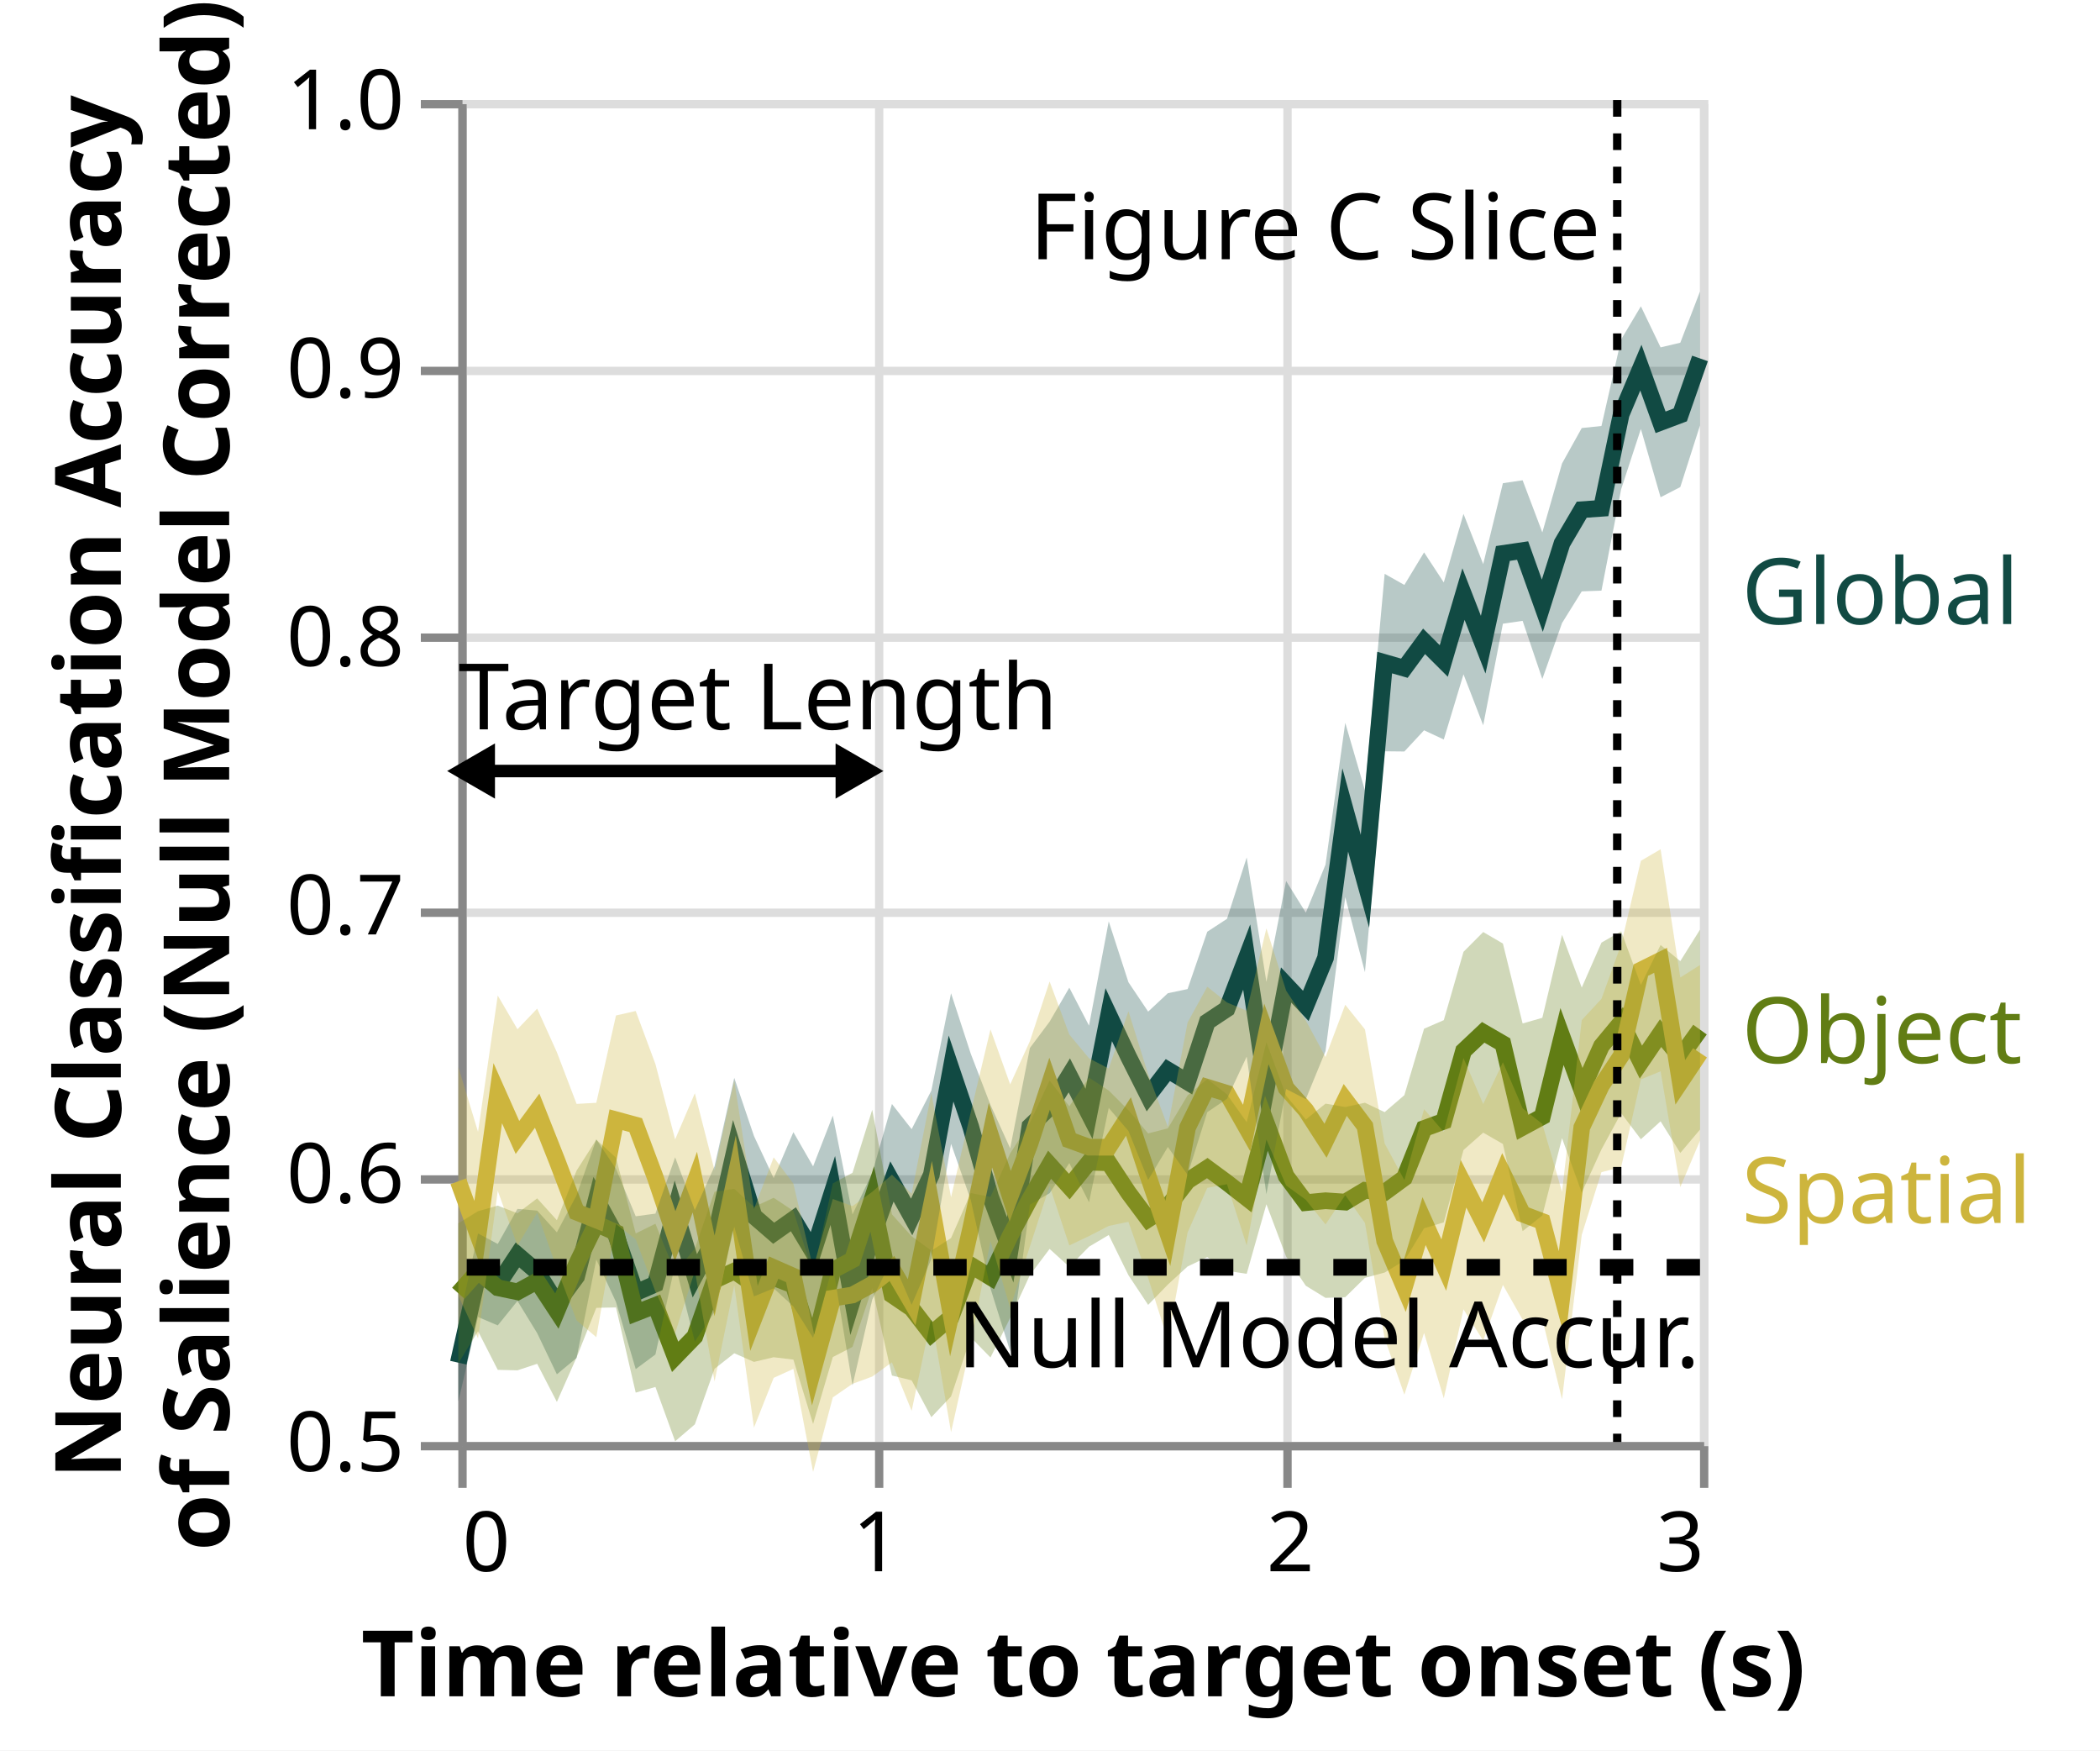
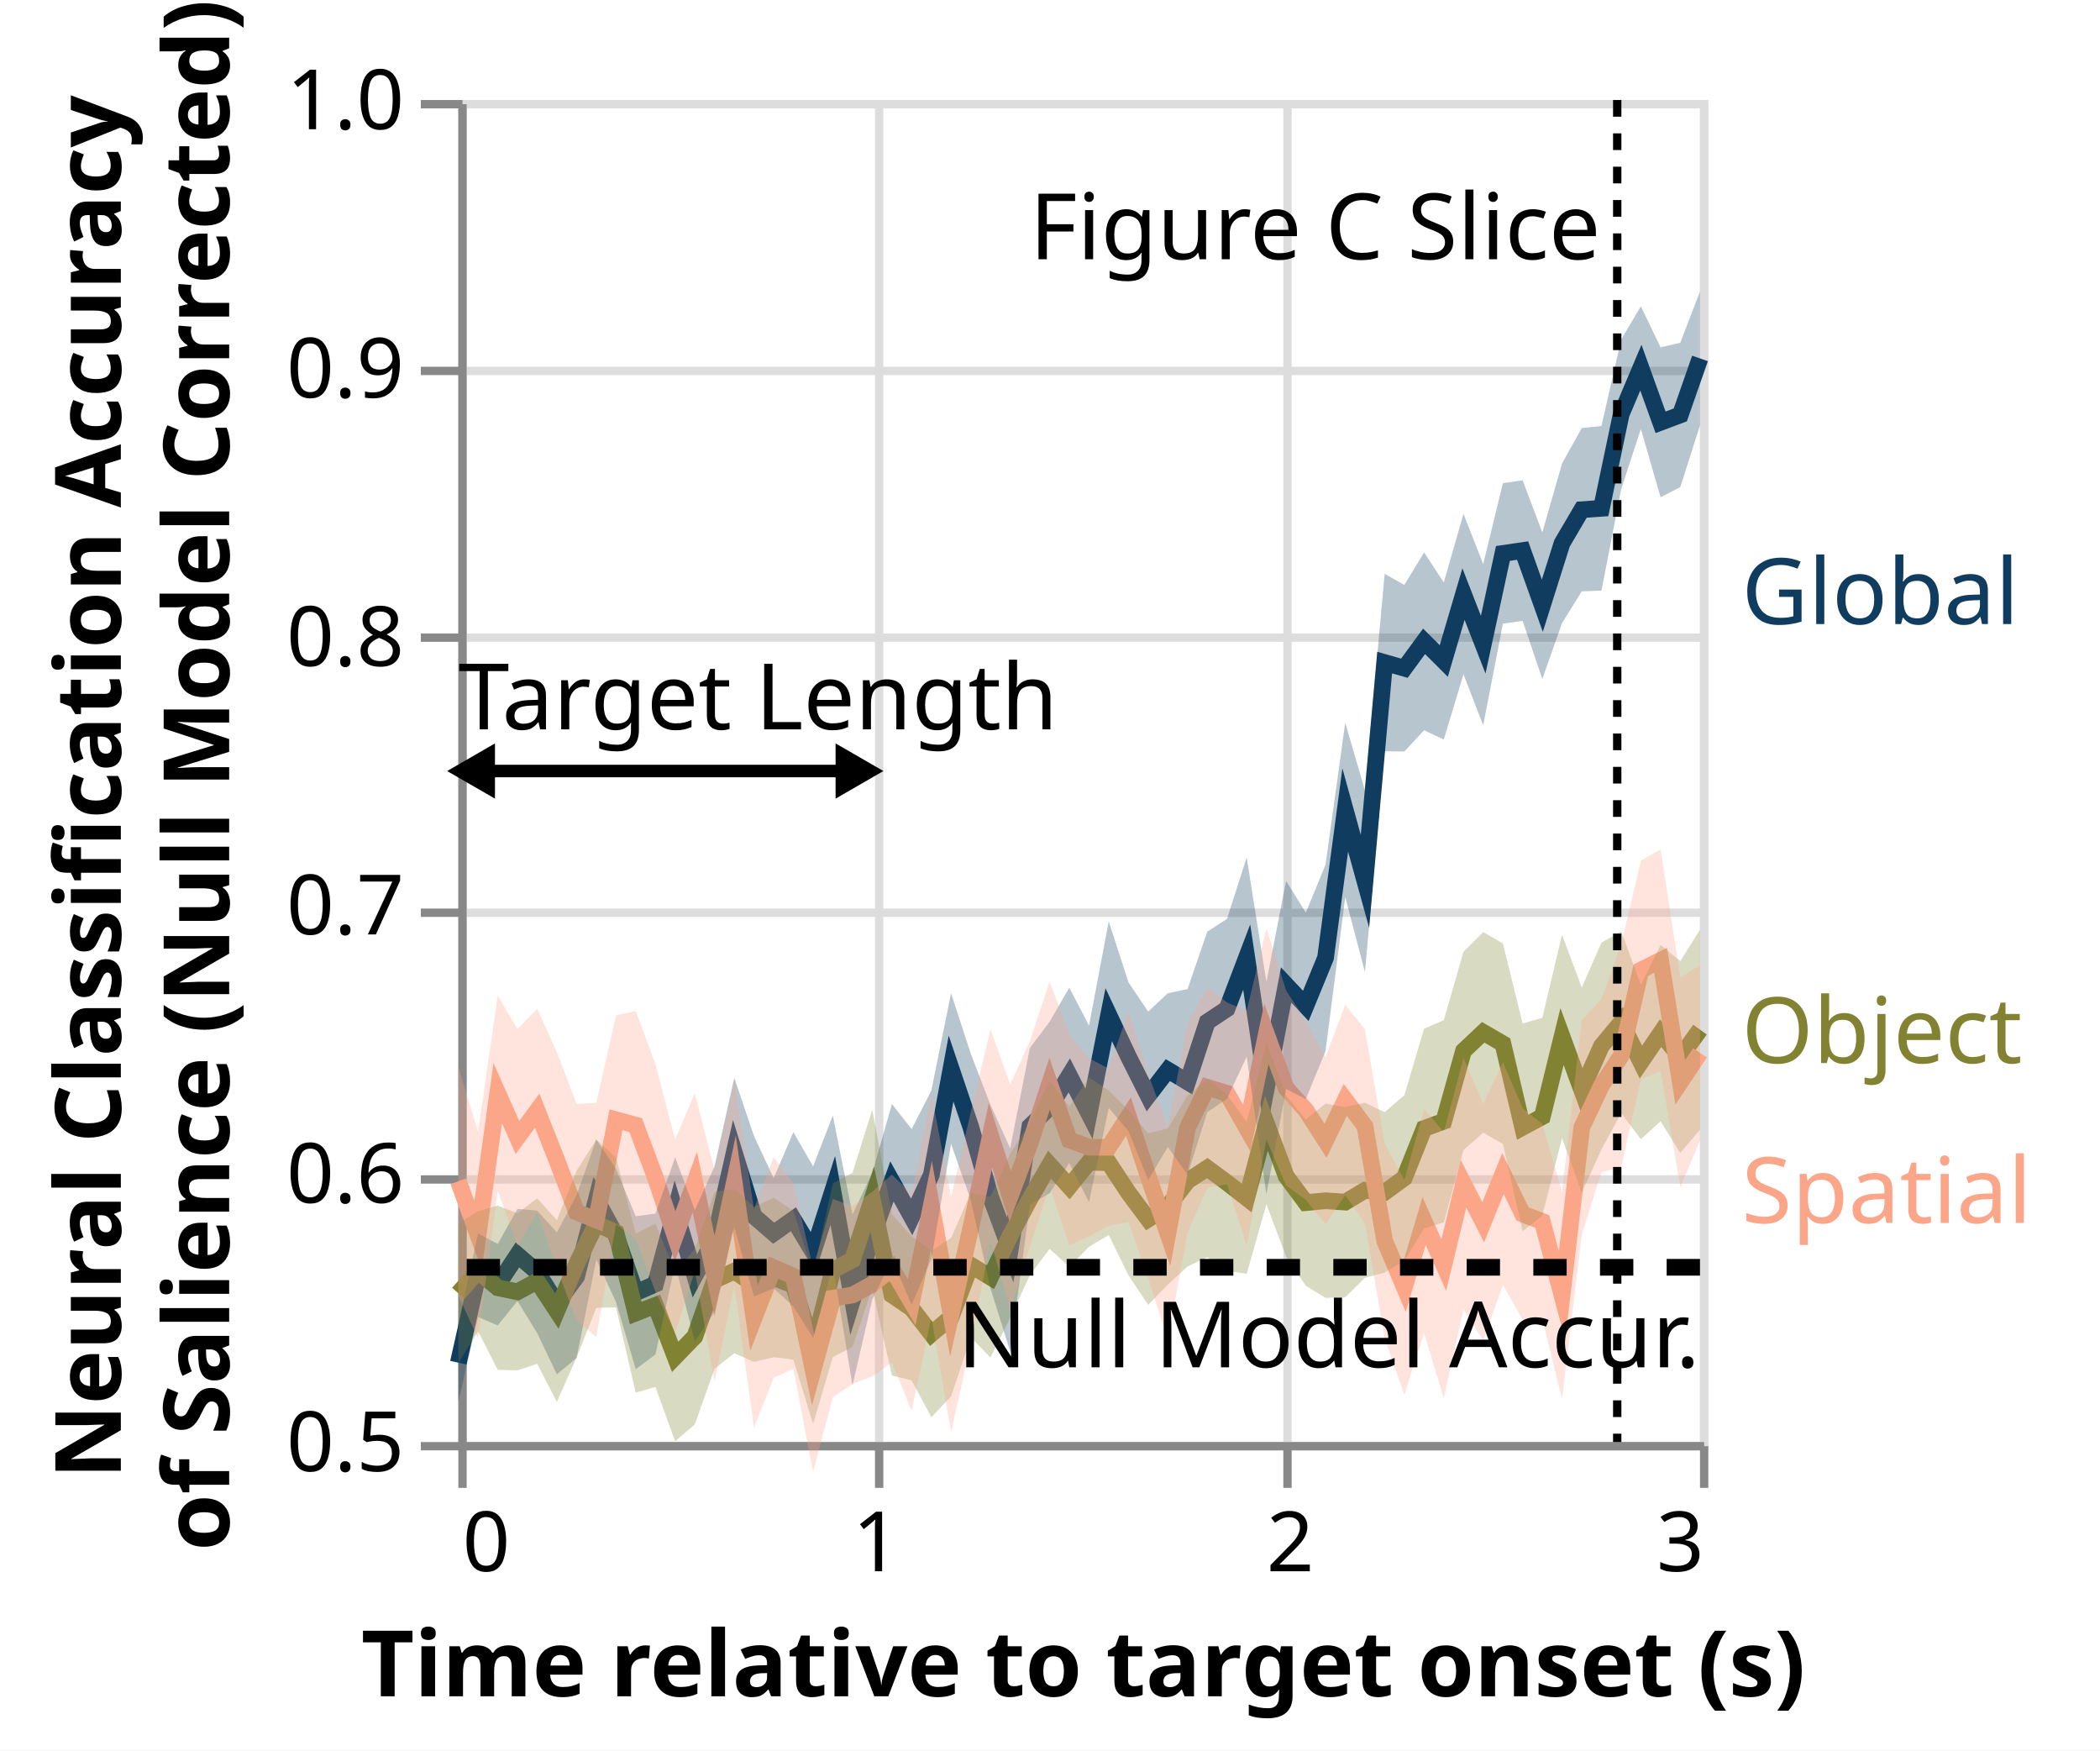
<svg xmlns="http://www.w3.org/2000/svg" class="marks" width="252" height="210" viewBox="0 0 252 210" version="1.1">
  <rect width="252" height="210" fill="white" />
  <g fill="none" stroke-miterlimit="10" transform="translate(55,12)">
    <g class="mark-group role-frame root" role="graphics-object" aria-roledescription="group mark container">
      <g transform="translate(0,0)">
        <path class="background" aria-hidden="true" d="M0.5,0.5h149v161h-149Z" stroke="#ddd" />
        <g>
          <g class="mark-group role-axis" aria-hidden="true">
            <g transform="translate(0.5,161.5)">
              <path class="background" aria-hidden="true" d="M0,0h0v0h0Z" pointer-events="none" />
              <g>
                <g class="mark-rule role-axis-grid" pointer-events="none">
                  <line transform="translate(0,-161)" x2="0" y2="161" stroke="#ddd" stroke-width="1" opacity="1" />
                  <line transform="translate(50,-161)" x2="0" y2="161" stroke="#ddd" stroke-width="1" opacity="1" />
                  <line transform="translate(99,-161)" x2="0" y2="161" stroke="#ddd" stroke-width="1" opacity="1" />
                  <line transform="translate(149,-161)" x2="0" y2="161" stroke="#ddd" stroke-width="1" opacity="1" />
                </g>
              </g>
              <path class="foreground" aria-hidden="true" d="" pointer-events="none" display="none" />
            </g>
          </g>
          <g class="mark-group role-axis" aria-hidden="true">
            <g transform="translate(0.5,0.5)">
              <path class="background" aria-hidden="true" d="M0,0h0v0h0Z" pointer-events="none" />
              <g>
                <g class="mark-rule role-axis-grid" pointer-events="none">
                  <line transform="translate(0,161)" x2="149" y2="0" stroke="#ddd" stroke-width="1" opacity="1" />
                  <line transform="translate(0,129)" x2="149" y2="0" stroke="#ddd" stroke-width="1" opacity="1" />
                  <line transform="translate(0,97)" x2="149" y2="0" stroke="#ddd" stroke-width="1" opacity="1" />
                  <line transform="translate(0,64)" x2="149" y2="0" stroke="#ddd" stroke-width="1" opacity="1" />
                  <line transform="translate(0,32)" x2="149" y2="0" stroke="#ddd" stroke-width="1" opacity="1" />
                  <line transform="translate(0,0)" x2="149" y2="0" stroke="#ddd" stroke-width="1" opacity="1" />
                </g>
              </g>
              <path class="foreground" aria-hidden="true" d="" pointer-events="none" display="none" />
            </g>
          </g>
          <g class="mark-group role-axis" role="graphics-symbol" aria-roledescription="axis" aria-label="X-axis titled 'Time relative to target onset (s)' for a linear scale with values from 0.0 to 3.0">
            <g transform="translate(0.5,161.5)">
              <path class="background" aria-hidden="true" d="M0,0h0v0h0Z" pointer-events="none" />
              <g>
                <g class="mark-rule role-axis-tick" pointer-events="none">
                  <line transform="translate(0,0)" x2="0" y2="5" stroke="#888" stroke-width="1" opacity="1" />
                  <line transform="translate(50,0)" x2="0" y2="5" stroke="#888" stroke-width="1" opacity="1" />
                  <line transform="translate(99,0)" x2="0" y2="5" stroke="#888" stroke-width="1" opacity="1" />
                  <line transform="translate(149,0)" x2="0" y2="5" stroke="#888" stroke-width="1" opacity="1" />
                </g>
                <g class="mark-text role-axis-label" pointer-events="none">
                  <text text-anchor="start" transform="translate(0,15)" font-family="sans-serif" font-size="10px" fill="#000" opacity="1">0</text>
                  <text text-anchor="middle" transform="translate(49.66667,15)" font-family="sans-serif" font-size="10px" fill="#000" opacity="1">1</text>
                  <text text-anchor="middle" transform="translate(99.33333,15)" font-family="sans-serif" font-size="10px" fill="#000" opacity="1">2</text>
                  <text text-anchor="end" transform="translate(149,15)" font-family="sans-serif" font-size="10px" fill="#000" opacity="1">3</text>
                </g>
                <g class="mark-rule role-axis-domain" pointer-events="none">
                  <line transform="translate(0,0)" x2="149" y2="0" stroke="#888" stroke-width="1" opacity="1" />
                </g>
                <g class="mark-text role-axis-title" pointer-events="none">
                  <text text-anchor="middle" transform="translate(74.5,30)" font-family="sans-serif" font-size="11px" font-weight="bold" fill="#000" opacity="1">Time relative to target onset (s)</text>
                </g>
              </g>
              <path class="foreground" aria-hidden="true" d="" pointer-events="none" display="none" />
            </g>
          </g>
          <g class="mark-group role-axis" role="graphics-symbol" aria-roledescription="axis" aria-label="Y-axis titled 'Neural Classification Accuracy of Salience (Null Model Corrected)' for a linear scale with values from 0.5 to 1.0">
            <g transform="translate(0.5,0.5)">
              <path class="background" aria-hidden="true" d="M0,0h0v0h0Z" pointer-events="none" />
              <g>
                <g class="mark-rule role-axis-tick" pointer-events="none">
                  <line transform="translate(0,161)" x2="-5" y2="0" stroke="#888" stroke-width="1" opacity="1" />
                  <line transform="translate(0,129)" x2="-5" y2="0" stroke="#888" stroke-width="1" opacity="1" />
                  <line transform="translate(0,97)" x2="-5" y2="0" stroke="#888" stroke-width="1" opacity="1" />
                  <line transform="translate(0,64)" x2="-5" y2="0" stroke="#888" stroke-width="1" opacity="1" />
                  <line transform="translate(0,32)" x2="-5" y2="0" stroke="#888" stroke-width="1" opacity="1" />
                  <line transform="translate(0,0)" x2="-5" y2="0" stroke="#888" stroke-width="1" opacity="1" />
                </g>
                <g class="mark-text role-axis-label" pointer-events="none">
                  <text text-anchor="end" transform="translate(-7,164)" font-family="sans-serif" font-size="10px" fill="#000" opacity="1">0.5</text>
                  <text text-anchor="end" transform="translate(-7,131.8)" font-family="sans-serif" font-size="10px" fill="#000" opacity="1">0.6</text>
                  <text text-anchor="end" transform="translate(-7,99.6)" font-family="sans-serif" font-size="10px" fill="#000" opacity="1">0.7</text>
                  <text text-anchor="end" transform="translate(-7,67.4)" font-family="sans-serif" font-size="10px" fill="#000" opacity="1">0.8</text>
                  <text text-anchor="end" transform="translate(-7,35.2)" font-family="sans-serif" font-size="10px" fill="#000" opacity="1">0.9</text>
                  <text text-anchor="end" transform="translate(-7,3)" font-family="sans-serif" font-size="10px" fill="#000" opacity="1">1.0</text>
                </g>
                <g class="mark-rule role-axis-domain" pointer-events="none">
                  <line transform="translate(0,161)" x2="0" y2="-161" stroke="#888" stroke-width="1" opacity="1" />
                </g>
                <g class="mark-text role-axis-title" pointer-events="none">
                  <text text-anchor="middle" transform="translate(-39,80.5) rotate(-90) translate(0,-2)" font-family="sans-serif" font-size="11px" font-weight="bold" fill="#000" opacity="1">
                    <tspan>Neural Classification Accuracy</tspan>
                    <tspan x="0" dy="13">of Salience (Null Model Corrected)</tspan>
                  </text>
                </g>
              </g>
              <path class="foreground" aria-hidden="true" d="" pointer-events="none" display="none" />
            </g>
          </g>
          <g class="mark-group role-scope layer_0_layer_0_pathgroup" role="graphics-object" aria-roledescription="group mark container">
            <g transform="translate(0,0)">
              <path class="background" aria-hidden="true" d="M0,0h149v161h-149Z" />
              <g>
                <g class="mark-line role-mark layer_0_layer_0_marks" role="graphics-object" aria-roledescription="line mark container">
-                   <path aria-label="condition: global; Time relative to target onset (s): 0; Neural Classification Accuracy, of Salience (Null Model Corrected): 0.529560596248" role="graphics-symbol" aria-roledescription="line mark" d="M0,151.481L2.365,140.99L4.73,142.124L7.095,138.553L9.46,140.587L11.825,144.361L14.19,141.152L16.556,131.898L18.921,136.216L21.286,143.084L23.651,142.048L26.016,133.261L28.381,141.063L30.746,136.656L33.111,126.239L35.476,133.904L37.841,135.949L40.206,134.276L42.571,138.215L44.937,130.821L47.302,143.953L49.667,136.326L52.032,129.743L54.397,134.001L56.762,128.937L59.127,116.194L61.492,123.188L63.857,131.564L66.222,137.944L68.587,123.122L70.952,120.862L73.317,117.013L75.683,121.638L78.048,109.73L80.413,114.76L82.778,119.46L85.143,116.377L87.508,117.8L89.873,110.6L92.238,109.029L94.603,102.82L96.968,118.533L99.333,106.166L101.698,108.678L104.063,102.913L106.429,85.17L108.794,93.729L111.159,67.487L113.524,68.166L115.889,64.941L118.254,67.298L120.619,59.273L122.984,65.344L125.349,54.398L127.714,54.05L130.079,60.667L132.444,53.175L134.81,49.148L137.175,48.982L139.54,37.702L141.905,32.104L144.27,38.664L146.635,37.775L149,31.002" stroke="#114A43" stroke-width="2" />
+                   <path aria-label="condition: global; Time relative to target onset (s): 0; Neural Classification Accuracy, of Salience (Null Model Corrected): 0.529560596248" role="graphics-symbol" aria-roledescription="line mark" d="M0,151.481L2.365,140.99L4.73,142.124L7.095,138.553L9.46,140.587L11.825,144.361L14.19,141.152L16.556,131.898L18.921,136.216L21.286,143.084L23.651,142.048L26.016,133.261L28.381,141.063L30.746,136.656L33.111,126.239L35.476,133.904L37.841,135.949L40.206,134.276L42.571,138.215L44.937,130.821L47.302,143.953L49.667,136.326L52.032,129.743L54.397,134.001L56.762,128.937L59.127,116.194L61.492,123.188L63.857,131.564L66.222,137.944L68.587,123.122L70.952,120.862L73.317,117.013L75.683,121.638L78.048,109.73L80.413,114.76L82.778,119.46L85.143,116.377L87.508,117.8L89.873,110.6L92.238,109.029L94.603,102.82L96.968,118.533L99.333,106.166L101.698,108.678L104.063,102.913L106.429,85.17L108.794,93.729L111.159,67.487L113.524,68.166L115.889,64.941L118.254,67.298L120.619,59.273L122.984,65.344L125.349,54.398L127.714,54.05L130.079,60.667L132.444,53.175L134.81,49.148L137.175,48.982L139.54,37.702L141.905,32.104L144.27,38.664L146.635,37.775L149,31.002" stroke="#0F3C5F" stroke-width="2" />
                </g>
              </g>
              <path class="foreground" aria-hidden="true" d="" display="none" />
            </g>
            <g transform="translate(0,0)">
              <path class="background" aria-hidden="true" d="M0,0h149v161h-149Z" />
              <g>
                <g class="mark-line role-mark layer_0_layer_0_marks" role="graphics-object" aria-roledescription="line mark container">
-                   <path aria-label="condition: object; Time relative to target onset (s): 0; Neural Classification Accuracy, of Salience (Null Model Corrected): 0.555423064964" role="graphics-symbol" aria-roledescription="line mark" d="M0,143.154L2.365,140.507L4.73,142.488L7.095,142.979L9.46,141.692L11.825,145.288L14.19,139.641L16.556,134.814L18.921,135.874L21.286,145.525L23.651,144.602L26.016,150.78L28.381,148.342L30.746,141.593L33.111,140.491L35.476,142.089L37.841,141.262L40.206,142.19L42.571,149.804L44.937,140.39L47.302,139.14L49.667,131.838L52.032,143.353L54.397,144.958L56.762,148.03L59.127,146.028L61.492,139.787L63.857,141.224L66.222,136.244L68.587,131.831L70.952,127.733L73.317,130.351L75.683,127.425L78.048,127.495L80.413,131.09L82.778,134.261L85.143,132.738L87.508,129.68L89.873,128.134L92.238,129.877L94.603,131.723L96.968,122.763L99.333,129.097L101.698,132.28L104.063,132.054L106.429,132.216L108.794,130.8L111.159,131.044L113.524,129.309L115.889,123.388L118.254,122.518L120.619,114.079L122.984,111.849L125.349,113.219L127.714,123.242L130.079,121.965L132.444,112.35L134.81,118.777L137.175,113.489L139.54,110.636L141.905,115.42L144.27,111.946L146.635,114.814L149,111.523" stroke="#617D14" stroke-width="2" />
+                   <path aria-label="condition: object; Time relative to target onset (s): 0; Neural Classification Accuracy, of Salience (Null Model Corrected): 0.555423064964" role="graphics-symbol" aria-roledescription="line mark" d="M0,143.154L2.365,140.507L4.73,142.488L7.095,142.979L9.46,141.692L11.825,145.288L14.19,139.641L16.556,134.814L18.921,135.874L21.286,145.525L23.651,144.602L26.016,150.78L28.381,148.342L30.746,141.593L33.111,140.491L35.476,142.089L37.841,141.262L40.206,142.19L42.571,149.804L44.937,140.39L47.302,139.14L49.667,131.838L52.032,143.353L54.397,144.958L56.762,148.03L59.127,146.028L61.492,139.787L63.857,141.224L66.222,136.244L68.587,131.831L70.952,127.733L73.317,130.351L75.683,127.425L78.048,127.495L80.413,131.09L82.778,134.261L85.143,132.738L87.508,129.68L89.873,128.134L92.238,129.877L94.603,131.723L96.968,122.763L99.333,129.097L101.698,132.28L104.063,132.054L106.429,132.216L108.794,130.8L111.159,131.044L113.524,129.309L115.889,123.388L118.254,122.518L120.619,114.079L122.984,111.849L125.349,113.219L127.714,123.242L130.079,121.965L132.444,112.35L134.81,118.777L137.175,113.489L139.54,110.636L141.905,115.42L144.27,111.946L146.635,114.814L149,111.523" stroke="#818232" stroke-width="2" />
                </g>
              </g>
              <path class="foreground" aria-hidden="true" d="" display="none" />
            </g>
            <g transform="translate(0,0)">
              <path class="background" aria-hidden="true" d="M0,0h149v161h-149Z" />
              <g>
                <g class="mark-line role-mark layer_0_layer_0_marks" role="graphics-object" aria-roledescription="line mark container">
-                   <path aria-label="condition: spatial; Time relative to target onset (s): 0; Neural Classification Accuracy, of Salience (Null Model Corrected): 0.597144091171" role="graphics-symbol" aria-roledescription="line mark" d="M0,129.72L2.365,136.176L4.73,119.144L7.095,124.461L9.46,121.245L11.825,127.209L14.19,133.42L16.556,134.362L18.921,122.337L21.286,122.981L23.651,129.306L26.016,136.318L28.381,129.816L30.746,141.065L33.111,129.91L35.476,146.158L37.841,140.074L40.206,141.112L42.571,152.365L44.937,143.744L47.302,143.357L49.667,142.067L52.032,140.183L54.397,144.232L56.762,132.599L59.127,145.721L61.492,135.334L63.857,124.19L66.222,131.513L68.587,125.225L70.952,118.012L73.317,124.763L75.683,125.627L78.048,125.635L80.413,121.948L82.778,129.094L85.143,135.98L87.508,123.271L89.873,118.444L92.238,119.167L94.603,123.338L96.968,112.043L99.333,118.531L101.698,121.182L104.063,124.852L106.429,119.958L108.794,123.105L111.159,136.879L113.524,142.447L115.889,134.494L118.254,139.775L120.619,130.007L122.984,134.646L125.349,128.795L127.714,133.645L130.079,134.546L132.444,143.423L134.81,123.261L137.175,118.23L139.54,114.658L141.905,104.383L144.27,103.207L146.635,117.849L149,114.31" stroke="#CDB53D" stroke-width="2" />
+                   <path aria-label="condition: spatial; Time relative to target onset (s): 0; Neural Classification Accuracy, of Salience (Null Model Corrected): 0.597144091171" role="graphics-symbol" aria-roledescription="line mark" d="M0,129.72L2.365,136.176L4.73,119.144L7.095,124.461L9.46,121.245L11.825,127.209L14.19,133.42L16.556,134.362L18.921,122.337L21.286,122.981L23.651,129.306L26.016,136.318L28.381,129.816L30.746,141.065L33.111,129.91L35.476,146.158L37.841,140.074L40.206,141.112L42.571,152.365L44.937,143.744L47.302,143.357L49.667,142.067L52.032,140.183L54.397,144.232L56.762,132.599L59.127,145.721L61.492,135.334L63.857,124.19L66.222,131.513L68.587,125.225L70.952,118.012L73.317,124.763L75.683,125.627L78.048,125.635L80.413,121.948L82.778,129.094L85.143,135.98L87.508,123.271L89.873,118.444L92.238,119.167L94.603,123.338L96.968,112.043L99.333,118.531L101.698,121.182L104.063,124.852L106.429,119.958L108.794,123.105L111.159,136.879L113.524,142.447L115.889,134.494L118.254,139.775L120.619,130.007L122.984,134.646L125.349,128.795L127.714,133.645L130.079,134.546L132.444,143.423L134.81,123.261L137.175,118.23L139.54,114.658L141.905,104.383L144.27,103.207L146.635,117.849L149,114.31" stroke="#FBA689" stroke-width="2" />
                </g>
              </g>
              <path class="foreground" aria-hidden="true" d="" display="none" />
            </g>
          </g>
          <g class="mark-group role-scope layer_0_layer_1_layer_0_pathgroup" role="graphics-object" aria-roledescription="group mark container">
            <g transform="translate(0,0)">
              <path class="background" aria-hidden="true" d="M0,0h149v161h-149Z" />
              <g>
                <g class="mark-area role-mark layer_0_layer_1_layer_0_marks" role="graphics-object" aria-roledescription="area mark container">
-                   <path aria-label="Neural Classification Accuracy, of Salience (Null Model Corrected): 0.515130003022; upper_meancor: 0.543991189475; condition: global; winstart: 0; Mean of meancor: 0.529560596248; Mean + stderr of meancor: 0.543991189475; Mean - stderr of meancor: 0.515130003022" role="graphics-symbol" aria-roledescription="errorband" d="M0,156.128L2.365,146.001L4.73,147.008L7.095,144.076L9.46,147.936L11.825,152.877L14.19,150.91L16.556,139.107L18.921,144.2L21.286,152.253L23.651,150.497L26.016,139.682L28.381,148.948L30.746,145.399L33.111,135.169L35.476,143.523L37.841,142.558L40.206,144.73L42.571,148.498L44.937,139.807L47.302,154.212L49.667,143.918L52.032,139.037L54.397,144.537L56.762,139.042L59.127,125.227L61.492,131.961L63.857,142.568L66.222,150.123L68.587,132.519L70.952,131.153L73.317,127.537L75.683,132.229L78.048,120.922L80.413,123.682L82.778,129.558L85.143,125.599L87.508,128.942L89.873,121.423L92.238,119.825L94.603,114.768L96.968,131.27L99.333,118.646L101.698,119.864L104.063,114.096L106.429,95.625L108.794,104.631L111.159,78.131L113.524,78.156L115.889,75.611L118.254,76.719L120.619,68.896L122.984,75.013L125.349,62.827L127.714,62.481L130.079,69.462L132.444,62.748L134.81,58.945L137.175,58.858L139.54,46.685L141.905,39.462L144.27,47.655L146.635,46.434L149,39.038L149,22.967L146.635,29.117L144.27,29.672L141.905,24.747L139.54,28.72L137.175,39.106L134.81,39.351L132.444,43.603L130.079,51.873L127.714,45.619L125.349,45.969L122.984,55.675L120.619,49.65L118.254,57.876L115.889,54.271L113.524,58.175L111.159,56.842L108.794,82.828L106.429,74.714L104.063,91.731L101.698,97.492L99.333,93.687L96.968,105.796L94.603,90.871L92.238,98.233L89.873,99.778L87.508,106.658L85.143,107.155L82.778,109.362L80.413,105.838L78.048,98.538L75.683,111.046L73.317,106.49L70.952,110.571L68.587,113.725L66.222,125.764L63.857,120.559L61.492,114.414L59.127,107.161L56.762,118.833L54.397,123.465L52.032,120.449L49.667,128.733L47.302,133.693L44.937,121.834L42.571,127.931L40.206,123.822L37.841,129.339L35.476,124.286L33.111,117.31L30.746,127.913L28.381,133.178L26.016,126.841L23.651,133.599L21.286,133.915L18.921,128.231L16.556,124.688L14.19,131.394L11.825,135.845L9.46,133.238L7.095,133.029L4.73,137.239L2.365,135.978L0,146.835Z" fill="#114A43" opacity="0.3" />
+                   <path aria-label="Neural Classification Accuracy, of Salience (Null Model Corrected): 0.515130003022; upper_meancor: 0.543991189475; condition: global; winstart: 0; Mean of meancor: 0.529560596248; Mean + stderr of meancor: 0.543991189475; Mean - stderr of meancor: 0.515130003022" role="graphics-symbol" aria-roledescription="errorband" d="M0,156.128L2.365,146.001L4.73,147.008L7.095,144.076L9.46,147.936L11.825,152.877L14.19,150.91L16.556,139.107L18.921,144.2L21.286,152.253L23.651,150.497L26.016,139.682L28.381,148.948L30.746,145.399L33.111,135.169L35.476,143.523L37.841,142.558L40.206,144.73L42.571,148.498L44.937,139.807L47.302,154.212L49.667,143.918L52.032,139.037L54.397,144.537L56.762,139.042L59.127,125.227L61.492,131.961L63.857,142.568L66.222,150.123L68.587,132.519L70.952,131.153L73.317,127.537L75.683,132.229L78.048,120.922L80.413,123.682L82.778,129.558L85.143,125.599L87.508,128.942L89.873,121.423L92.238,119.825L94.603,114.768L96.968,131.27L99.333,118.646L101.698,119.864L104.063,114.096L106.429,95.625L108.794,104.631L111.159,78.131L113.524,78.156L115.889,75.611L118.254,76.719L120.619,68.896L122.984,75.013L125.349,62.827L127.714,62.481L130.079,69.462L132.444,62.748L134.81,58.945L137.175,58.858L139.54,46.685L141.905,39.462L144.27,47.655L146.635,46.434L149,39.038L149,22.967L146.635,29.117L144.27,29.672L141.905,24.747L139.54,28.72L137.175,39.106L134.81,39.351L132.444,43.603L130.079,51.873L127.714,45.619L125.349,45.969L122.984,55.675L120.619,49.65L118.254,57.876L115.889,54.271L113.524,58.175L111.159,56.842L108.794,82.828L106.429,74.714L104.063,91.731L101.698,97.492L99.333,93.687L96.968,105.796L94.603,90.871L92.238,98.233L89.873,99.778L87.508,106.658L85.143,107.155L82.778,109.362L80.413,105.838L78.048,98.538L75.683,111.046L73.317,106.49L70.952,110.571L68.587,113.725L66.222,125.764L63.857,120.559L61.492,114.414L59.127,107.161L56.762,118.833L54.397,123.465L52.032,120.449L49.667,128.733L47.302,133.693L44.937,121.834L42.571,127.931L40.206,123.822L37.841,129.339L35.476,124.286L33.111,117.31L30.746,127.913L28.381,133.178L26.016,126.841L23.651,133.599L21.286,133.915L18.921,128.231L16.556,124.688L14.19,131.394L11.825,135.845L9.46,133.238L7.095,133.029L4.73,137.239L2.365,135.978L0,146.835Z" fill="#0F3C5F" opacity="0.3" />
                </g>
              </g>
              <path class="foreground" aria-hidden="true" d="" display="none" />
            </g>
            <g transform="translate(0,0)">
              <path class="background" aria-hidden="true" d="M0,0h149v161h-149Z" />
              <g>
                <g class="mark-area role-mark layer_0_layer_1_layer_0_marks" role="graphics-object" aria-roledescription="area mark container">
-                   <path aria-label="Neural Classification Accuracy, of Salience (Null Model Corrected): 0.529352499072; upper_meancor: 0.581493630857; condition: object; winstart: 0; Mean of meancor: 0.555423064964; Mean + stderr of meancor: 0.581493630857; Mean - stderr of meancor: 0.529352499072" role="graphics-symbol" aria-roledescription="errorband" d="M0,151.548L2.365,147.706L4.73,152.34L7.095,152.398L9.46,151.615L11.825,156.19L14.19,150.848L16.556,144.901L18.921,144.854L21.286,155.072L23.651,154.395L26.016,160.909L28.381,158.879L30.746,152.215L33.111,150.351L35.476,151.386L37.841,150.827L40.206,151.111L42.571,158.837L44.937,150.806L47.302,149.583L49.667,142.54L52.032,153.022L54.397,153.6L56.762,158.019L59.127,155.528L61.492,148.437L63.857,150.858L66.222,146.117L68.587,140.976L70.952,137.831L73.317,139.981L75.683,137.566L78.048,136.162L80.413,140.984L82.778,144.545L85.143,142.108L87.508,139.939L89.873,138.815L92.238,140.455L94.603,140.819L96.968,132.471L99.333,138.751L101.698,142.252L104.063,143.705L106.429,143.624L108.794,141.304L111.159,140.667L113.524,139.232L115.889,135.363L118.254,134.647L120.619,125.968L122.984,123.882L125.349,125.242L127.714,135.7L130.079,133.825L132.444,124.549L134.81,131.075L137.175,125.892L139.54,121.541L141.905,124.677L144.27,122.522L146.635,126.32L149,123.517L149,99.529L146.635,103.307L144.27,101.369L141.905,106.163L139.54,99.731L137.175,101.086L134.81,106.478L132.444,100.151L130.079,110.105L127.714,110.785L125.349,101.196L122.984,99.816L120.619,102.191L118.254,110.388L115.889,111.413L113.524,119.387L111.159,121.422L108.794,120.296L106.429,120.809L104.063,120.403L101.698,122.309L99.333,119.443L96.968,113.054L94.603,122.628L92.238,119.299L89.873,117.454L87.508,119.42L85.143,123.368L82.778,123.976L80.413,121.197L78.048,118.829L75.683,117.283L73.317,120.721L70.952,117.634L68.587,122.686L66.222,126.371L63.857,131.59L61.492,131.137L59.127,136.528L56.762,138.041L54.397,136.315L52.032,133.684L49.667,121.136L47.302,128.696L44.937,129.973L42.571,140.771L40.206,133.269L37.841,131.697L35.476,132.792L33.111,130.63L30.746,130.971L28.381,137.805L26.016,140.652L23.651,134.809L21.286,135.978L18.921,126.894L16.556,124.728L14.19,128.435L11.825,134.386L9.46,131.769L7.095,133.56L4.73,132.637L2.365,133.307L0,134.759Z" fill="#617D14" opacity="0.3" />
+                   <path aria-label="Neural Classification Accuracy, of Salience (Null Model Corrected): 0.529352499072; upper_meancor: 0.581493630857; condition: object; winstart: 0; Mean of meancor: 0.555423064964; Mean + stderr of meancor: 0.581493630857; Mean - stderr of meancor: 0.529352499072" role="graphics-symbol" aria-roledescription="errorband" d="M0,151.548L2.365,147.706L4.73,152.34L7.095,152.398L9.46,151.615L11.825,156.19L14.19,150.848L16.556,144.901L18.921,144.854L21.286,155.072L23.651,154.395L26.016,160.909L28.381,158.879L30.746,152.215L33.111,150.351L35.476,151.386L37.841,150.827L40.206,151.111L42.571,158.837L44.937,150.806L47.302,149.583L49.667,142.54L52.032,153.022L54.397,153.6L56.762,158.019L59.127,155.528L61.492,148.437L63.857,150.858L66.222,146.117L68.587,140.976L70.952,137.831L73.317,139.981L75.683,137.566L78.048,136.162L80.413,140.984L82.778,144.545L85.143,142.108L87.508,139.939L89.873,138.815L92.238,140.455L94.603,140.819L96.968,132.471L99.333,138.751L101.698,142.252L104.063,143.705L106.429,143.624L108.794,141.304L111.159,140.667L113.524,139.232L115.889,135.363L118.254,134.647L120.619,125.968L122.984,123.882L125.349,125.242L127.714,135.7L130.079,133.825L132.444,124.549L134.81,131.075L137.175,125.892L139.54,121.541L141.905,124.677L144.27,122.522L146.635,126.32L149,123.517L149,99.529L146.635,103.307L144.27,101.369L141.905,106.163L139.54,99.731L137.175,101.086L134.81,106.478L132.444,100.151L130.079,110.105L127.714,110.785L125.349,101.196L122.984,99.816L120.619,102.191L118.254,110.388L115.889,111.413L113.524,119.387L111.159,121.422L108.794,120.296L106.429,120.809L104.063,120.403L101.698,122.309L99.333,119.443L96.968,113.054L94.603,122.628L92.238,119.299L89.873,117.454L87.508,119.42L85.143,123.368L82.778,123.976L80.413,121.197L78.048,118.829L75.683,117.283L73.317,120.721L70.952,117.634L68.587,122.686L66.222,126.371L63.857,131.59L61.492,131.137L59.127,136.528L56.762,138.041L54.397,136.315L52.032,133.684L49.667,121.136L47.302,128.696L44.937,129.973L42.571,140.771L40.206,133.269L37.841,131.697L35.476,132.792L33.111,130.63L30.746,130.971L28.381,137.805L26.016,140.652L23.651,134.809L21.286,135.978L18.921,126.894L16.556,124.728L14.19,128.435L11.825,134.386L9.46,131.769L7.095,133.56L4.73,132.637L2.365,133.307L0,134.759Z" fill="#818232" opacity="0.3" />
                </g>
              </g>
              <path class="foreground" aria-hidden="true" d="" display="none" />
            </g>
            <g transform="translate(0,0)">
              <path class="background" aria-hidden="true" d="M0,0h149v161h-149Z" />
              <g>
                <g class="mark-area role-mark layer_0_layer_1_layer_0_marks" role="graphics-object" aria-roledescription="area mark container">
-                   <path aria-label="Neural Classification Accuracy, of Salience (Null Model Corrected): 0.55456527849; upper_meancor: 0.639722903853; condition: spatial; winstart: 0; Mean of meancor: 0.597144091171; Mean + stderr of meancor: 0.639722903853; Mean - stderr of meancor: 0.55456527849" role="graphics-symbol" aria-roledescription="errorband" d="M0,143.43L2.365,148.571L4.73,130.855L7.095,137.445L9.46,133.487L11.825,140.185L14.19,146.405L16.556,148.424L18.921,134.848L21.286,136.675L23.651,142.957L26.016,147.941L28.381,140.472L30.746,153.731L33.111,142.194L35.476,159.274L37.841,153.302L40.206,152.223L42.571,164.586L44.937,155.646L47.302,154.015L49.667,153.148L52.032,151.44L54.397,157.26L56.762,146.044L59.127,159.814L61.492,149.24L63.857,136.885L66.222,144.931L68.587,137.538L70.952,130.276L73.317,137.417L75.683,136.29L78.048,135.074L80.413,134.58L82.778,141.318L85.143,148.772L87.508,135.87L89.873,130.51L92.238,130.071L94.603,137.415L96.968,124.708L99.333,130.218L101.698,131.938L104.063,134.894L106.429,131.377L108.794,134.716L111.159,148.571L113.524,155.319L115.889,147.921L118.254,155.75L120.619,145.079L122.984,148.841L125.349,142.152L127.714,146.327L130.079,146.25L132.444,155.868L134.81,136.14L137.175,128.625L139.54,128.015L141.905,117.495L144.27,116.526L146.635,130.43L149,124.842L149,103.777L146.635,105.268L144.27,89.888L141.905,91.27L139.54,101.3L137.175,107.835L134.81,110.381L132.444,130.978L130.079,122.841L127.714,120.962L125.349,115.439L122.984,120.451L120.619,114.934L118.254,123.801L115.889,121.067L113.524,129.575L111.159,125.187L108.794,111.494L106.429,108.539L104.063,114.809L101.698,110.426L99.333,106.844L96.968,99.377L94.603,109.261L92.238,108.264L89.873,106.379L87.508,110.673L85.143,123.187L82.778,116.87L80.413,109.317L78.048,116.195L75.683,114.964L73.317,112.108L70.952,105.748L68.587,112.911L66.222,118.094L63.857,111.495L61.492,121.428L59.127,131.629L56.762,119.154L54.397,131.204L52.032,128.927L49.667,130.986L47.302,132.698L44.937,131.841L42.571,140.145L40.206,130L37.841,126.847L35.476,133.042L33.111,117.626L30.746,128.399L28.381,119.159L26.016,124.695L23.651,115.655L21.286,109.288L18.921,109.826L16.556,120.301L14.19,120.434L11.825,114.232L9.46,109.004L7.095,111.477L4.73,107.432L2.365,123.782L0,116.009Z" fill="#CDB53D" opacity="0.3" />
+                   <path aria-label="Neural Classification Accuracy, of Salience (Null Model Corrected): 0.55456527849; upper_meancor: 0.639722903853; condition: spatial; winstart: 0; Mean of meancor: 0.597144091171; Mean + stderr of meancor: 0.639722903853; Mean - stderr of meancor: 0.55456527849" role="graphics-symbol" aria-roledescription="errorband" d="M0,143.43L2.365,148.571L4.73,130.855L7.095,137.445L9.46,133.487L11.825,140.185L14.19,146.405L16.556,148.424L18.921,134.848L21.286,136.675L23.651,142.957L26.016,147.941L28.381,140.472L30.746,153.731L33.111,142.194L35.476,159.274L37.841,153.302L40.206,152.223L42.571,164.586L44.937,155.646L47.302,154.015L49.667,153.148L52.032,151.44L54.397,157.26L56.762,146.044L59.127,159.814L61.492,149.24L63.857,136.885L66.222,144.931L68.587,137.538L70.952,130.276L73.317,137.417L75.683,136.29L78.048,135.074L80.413,134.58L82.778,141.318L85.143,148.772L87.508,135.87L89.873,130.51L92.238,130.071L94.603,137.415L96.968,124.708L99.333,130.218L101.698,131.938L104.063,134.894L106.429,131.377L108.794,134.716L111.159,148.571L113.524,155.319L115.889,147.921L118.254,155.75L120.619,145.079L122.984,148.841L125.349,142.152L127.714,146.327L130.079,146.25L132.444,155.868L134.81,136.14L137.175,128.625L139.54,128.015L141.905,117.495L144.27,116.526L146.635,130.43L149,124.842L149,103.777L146.635,105.268L144.27,89.888L141.905,91.27L139.54,101.3L137.175,107.835L134.81,110.381L132.444,130.978L130.079,122.841L127.714,120.962L125.349,115.439L122.984,120.451L120.619,114.934L118.254,123.801L115.889,121.067L113.524,129.575L111.159,125.187L108.794,111.494L106.429,108.539L104.063,114.809L101.698,110.426L99.333,106.844L96.968,99.377L94.603,109.261L92.238,108.264L89.873,106.379L87.508,110.673L85.143,123.187L82.778,116.87L80.413,109.317L78.048,116.195L75.683,114.964L73.317,112.108L70.952,105.748L68.587,112.911L66.222,118.094L63.857,111.495L61.492,121.428L59.127,131.629L56.762,119.154L54.397,131.204L52.032,128.927L49.667,130.986L47.302,132.698L44.937,131.841L42.571,140.145L40.206,130L37.841,126.847L35.476,133.042L33.111,117.626L30.746,128.399L28.381,119.159L26.016,124.695L23.651,115.655L21.286,109.288L18.921,109.826L16.556,120.301L14.19,120.434L11.825,114.232L9.46,109.004L7.095,111.477L4.73,107.432L2.365,123.782L0,116.009Z" fill="#FBA689" opacity="0.3" />
                </g>
              </g>
              <path class="foreground" aria-hidden="true" d="" display="none" />
            </g>
          </g>
          <g class="mark-text role-mark layer_0_layer_2_marks" role="graphics-object" aria-roledescription="text mark container">
-             <text aria-label="condition: global; Mean of meancor: 0.814065897699; condition_label: Global" role="graphics-symbol" aria-roledescription="text mark" text-anchor="start" transform="translate(154,62.87078)" font-family="sans-serif" font-size="11px" fill="#114A43">Global</text>
-             <text aria-label="condition: object; Mean of meancor: 0.650515513314; condition_label: Object" role="graphics-symbol" aria-roledescription="text mark" text-anchor="start" transform="translate(154,115.534)" font-family="sans-serif" font-size="11px" fill="#617D14">Object</text>
-             <text aria-label="condition: spatial; Mean of meancor: 0.590929754683; condition_label: Spatial" role="graphics-symbol" aria-roledescription="text mark" text-anchor="start" transform="translate(154,134.7206)" font-family="sans-serif" font-size="11px" fill="#CDB53D">Spatial</text>
+             <text aria-label="condition: global; Mean of meancor: 0.814065897699; condition_label: Global" role="graphics-symbol" aria-roledescription="text mark" text-anchor="start" transform="translate(154,62.87078)" font-family="sans-serif" font-size="11px" fill="#0F3C5F">Global</text>
+             <text aria-label="condition: object; Mean of meancor: 0.650515513314; condition_label: Object" role="graphics-symbol" aria-roledescription="text mark" text-anchor="start" transform="translate(154,115.534)" font-family="sans-serif" font-size="11px" fill="#818232">Object</text>
+             <text aria-label="condition: spatial; Mean of meancor: 0.590929754683; condition_label: Spatial" role="graphics-symbol" aria-roledescription="text mark" text-anchor="start" transform="translate(154,134.7206)" font-family="sans-serif" font-size="11px" fill="#FBA689">Spatial</text>
          </g>
          <g class="mark-rule role-mark layer_0_layer_3_layer_0_marks" role="graphics-symbol" aria-roledescription="rule mark container">
            <line transform="translate(149,140.0366)" x2="-149" y2="0" stroke="black" stroke-width="2" stroke-dasharray="4,4" />
          </g>
          <g class="mark-text role-mark layer_0_layer_4_layer_0_marks" role="graphics-object" aria-roledescription="text mark container">
            <text text-anchor="end" transform="translate(149,152.0366)" font-family="sans-serif" font-size="11px" fill="black">Null Model Accur.</text>
          </g>
          <g class="mark-line role-mark layer_0_layer_5_layer_0_marks" role="graphics-object" aria-roledescription="line mark container">
            <path aria-label="x: 0.05; y: 0.75" role="graphics-symbol" aria-roledescription="line mark" d="M2.483,80.5L47.183,80.5" stroke="black" stroke-width="1.5" />
          </g>
          <g class="mark-symbol role-mark layer_0_layer_5_layer_1_marks" role="graphics-object" aria-roledescription="symbol mark container">
            <path aria-label="x: 0.05; y: 0.75; dir: 270" role="graphics-symbol" aria-roledescription="point" transform="translate(2.483333,80.5) rotate(270)" d="M0,-1.826L-1.581,0.913L1.581,0.913Z" stroke="black" stroke-width="2" opacity="1" />
            <path aria-label="x: 0.95; y: 0.75; dir: 90" role="graphics-symbol" aria-roledescription="point" transform="translate(47.18333,80.5) rotate(90)" d="M0,-1.826L-1.581,0.913L1.581,0.913Z" stroke="black" stroke-width="2" opacity="1" />
          </g>
          <g class="mark-rule role-mark layer_0_layer_6_layer_0_marks" role="graphics-symbol" aria-roledescription="rule mark container">
            <line transform="translate(139.0667,0)" x2="0" y2="161" stroke="black" stroke-dasharray="2,2" />
          </g>
          <g class="mark-text role-mark layer_0_layer_6_layer_1_marks" role="graphics-object" aria-roledescription="text mark container">
            <text text-anchor="end" transform="translate(137.0667,19.1)" font-family="sans-serif" font-size="11px" fill="black">Figure C Slice</text>
          </g>
          <g class="mark-text role-mark layer_0_layer_7_layer_0_marks" role="graphics-object" aria-roledescription="text mark container">
            <text text-anchor="start" transform="translate(0,75.5)" font-family="sans-serif" font-size="11px" fill="black">Target Length</text>
          </g>
        </g>
        <path class="foreground" aria-hidden="true" d="" display="none" />
      </g>
    </g>
  </g>
</svg>
